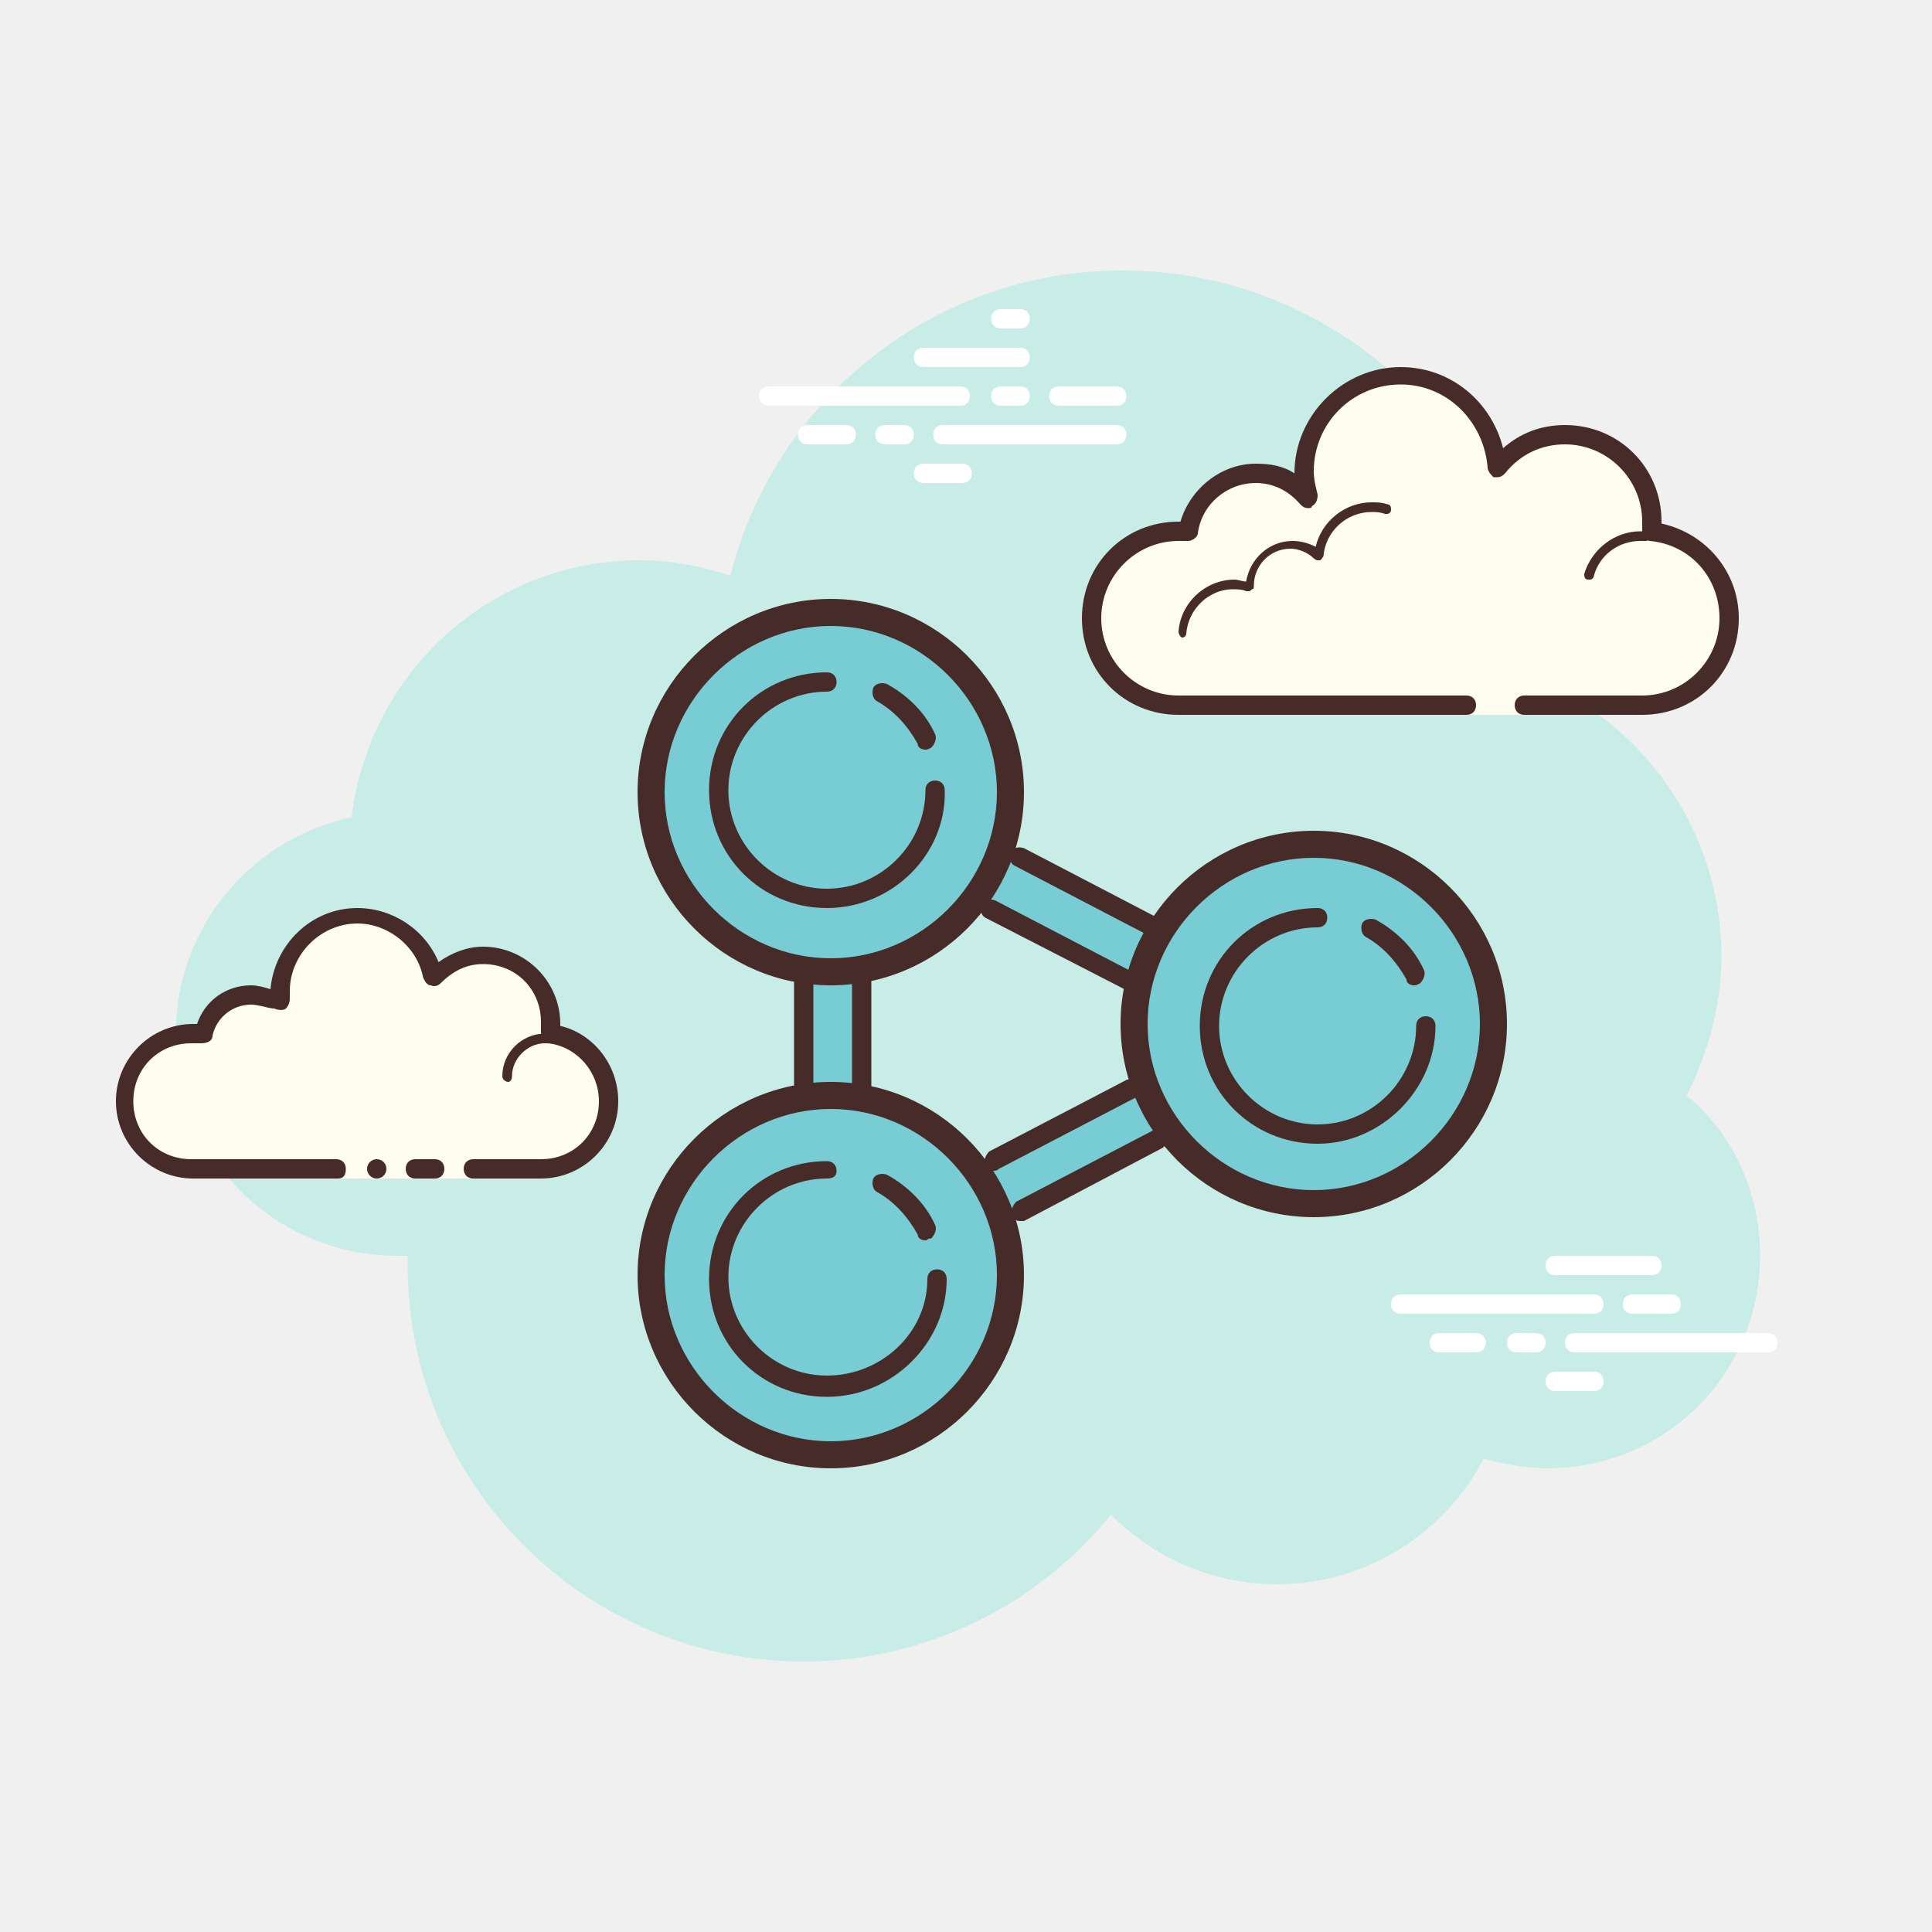
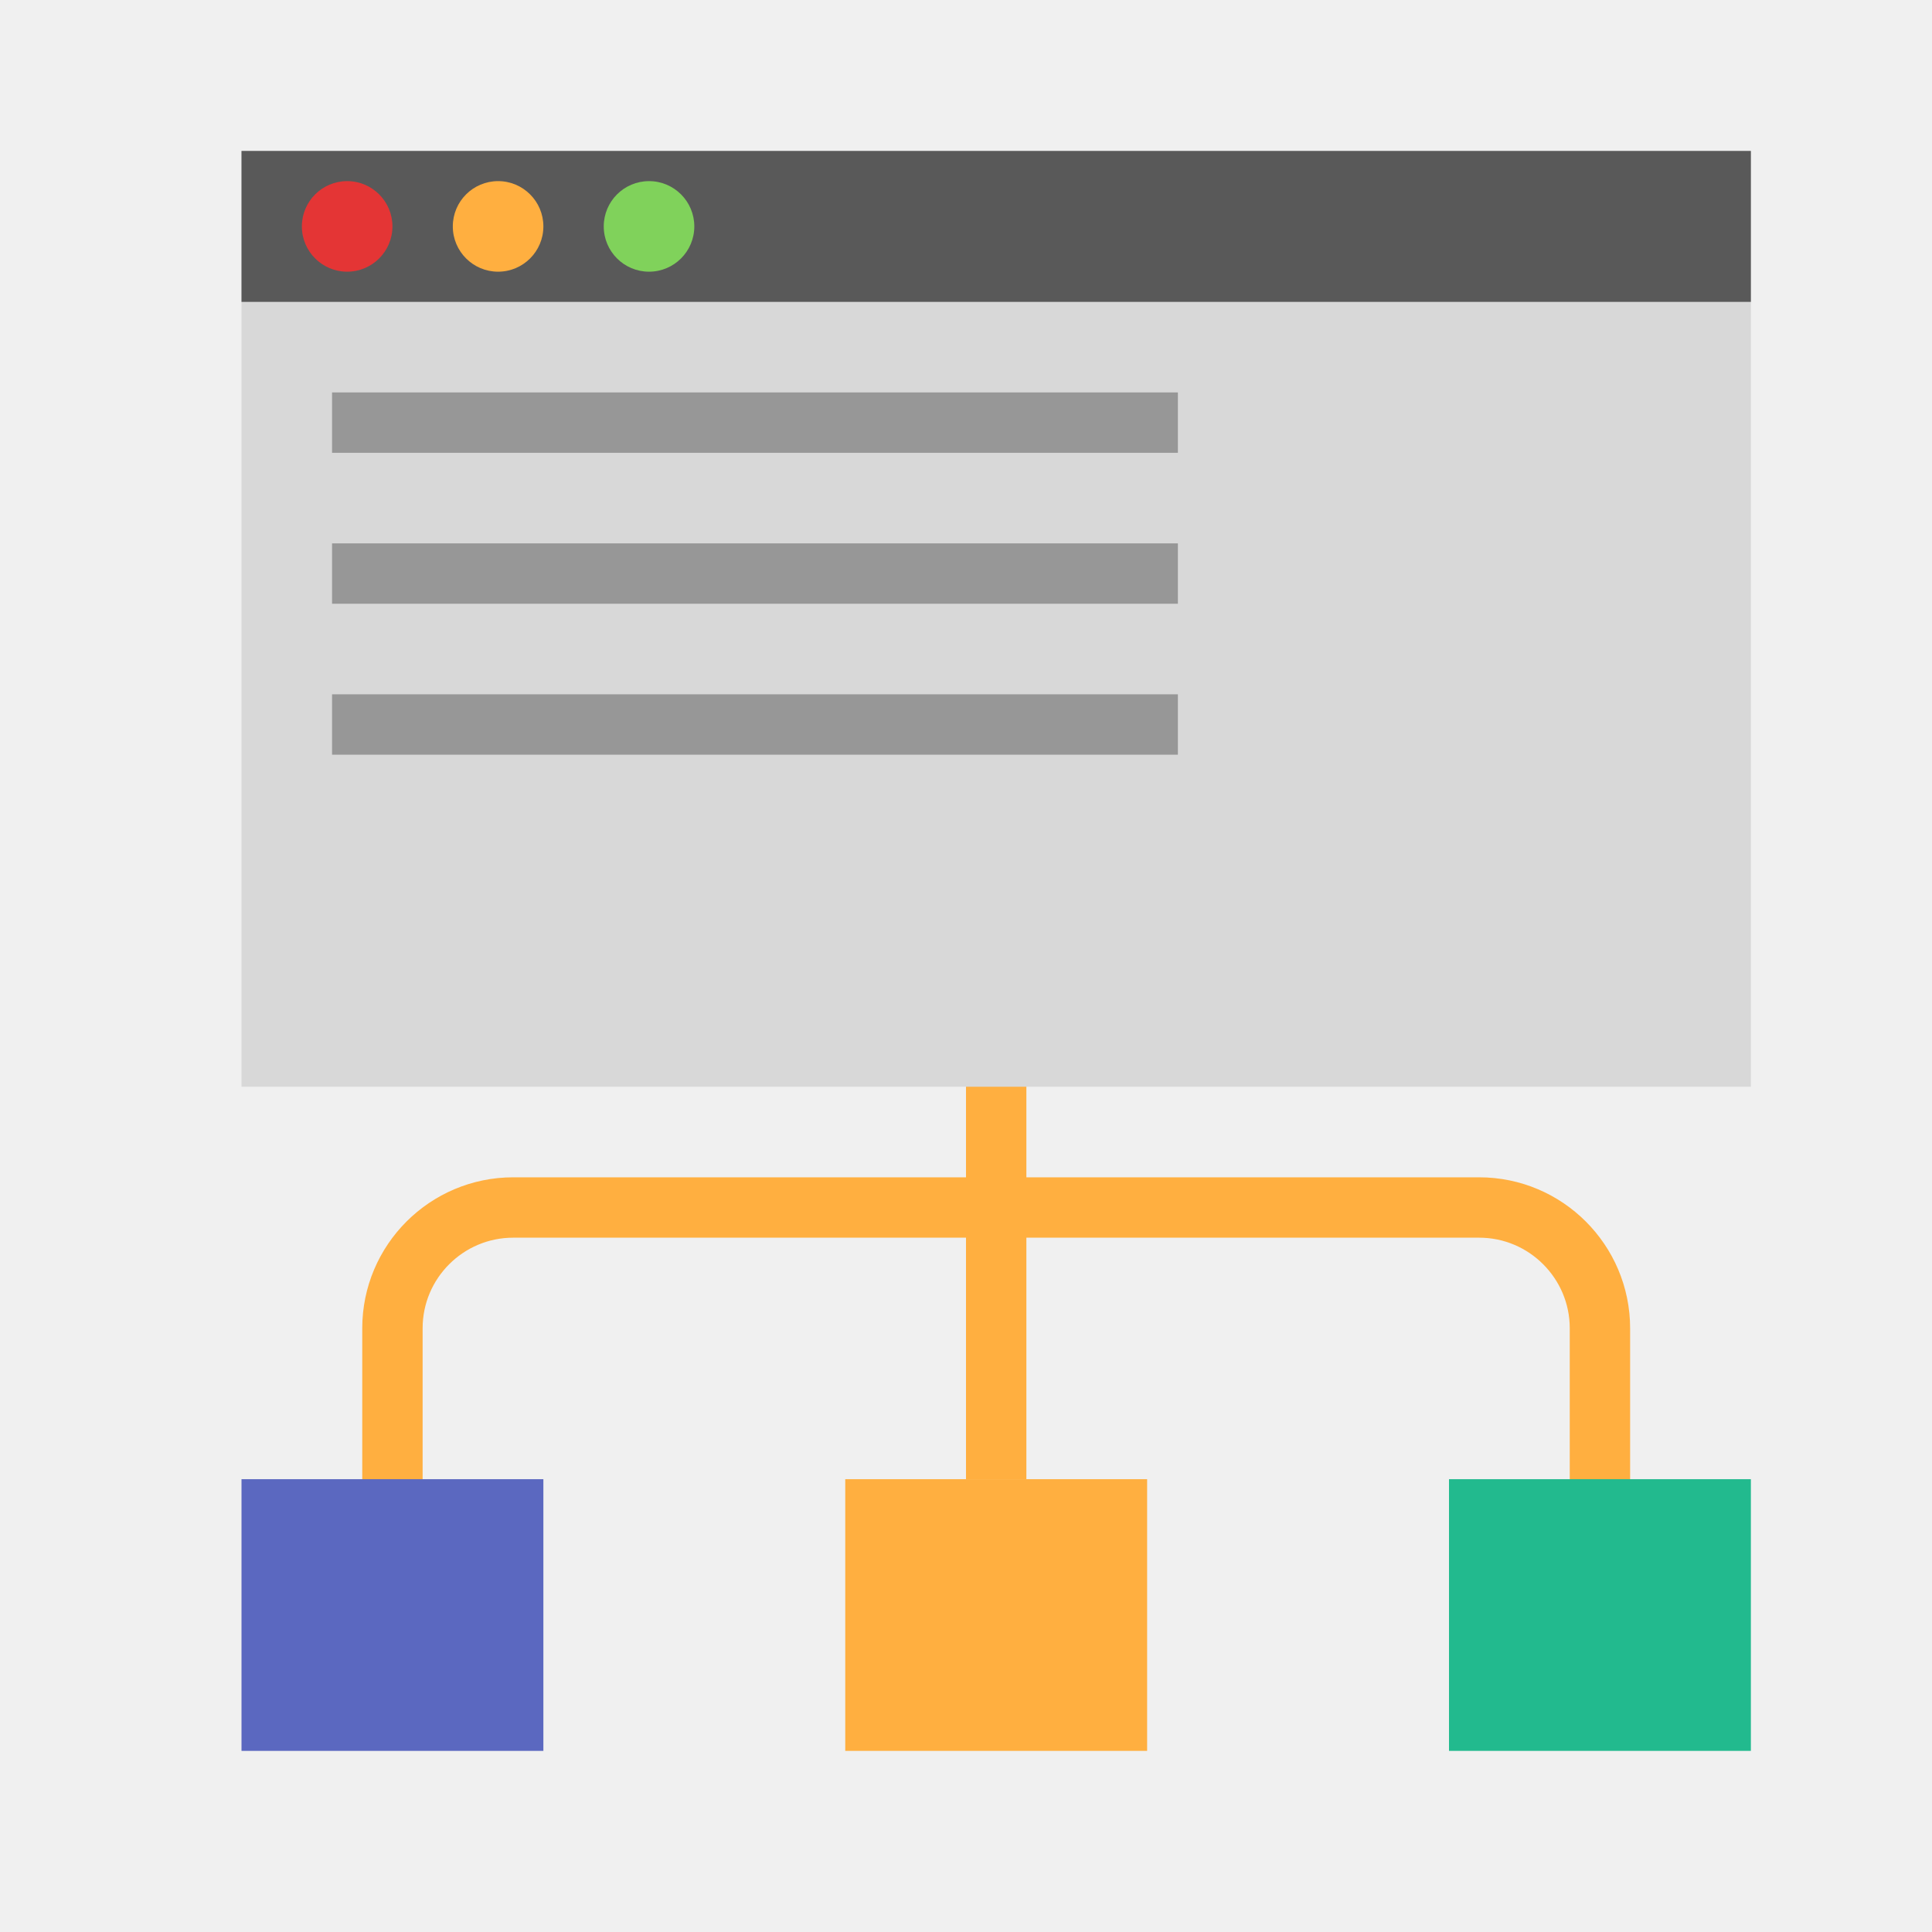
- <svg xmlns="http://www.w3.org/2000/svg" x="0px" y="0px" width="100" height="100" viewBox="0 0 100 100">
-   <path fill="#c7ede6" d="M87.3,56.7c1.1-2.2,1.8-4.6,1.8-7.2c0-6.6-4.2-12.3-10-14.5c0,0,0,0,0,0c0-11.6-9.4-21-21-21 c-9.8,0-18,6.7-20.3,15.8c-1.5-0.5-3-0.8-4.7-0.8c-7.7,0-14,5.8-14.9,13.3C13,43.4,9.1,48,9.1,53.5c0,6.4,5.1,11.5,11.5,11.5 c0.2,0,0.4,0,0.5,0c0,0.2,0,0.3,0,0.5c0,11.3,9.2,20.5,20.5,20.5c6.4,0,12.2-3,15.9-7.6c2.2,2.2,5.2,3.6,8.6,3.6 c4.7,0,8.7-2.7,10.7-6.5c1.1,0.3,2.2,0.5,3.3,0.5c6.1,0,11-4.9,11-11C91.1,61.7,89.7,58.7,87.3,56.7z" />
-   <path fill="#78cdd4" d="M41.5 48.9H44.5V58.1H41.5z" />
-   <path fill="#472b29" d="M41.6 58c-.3 0-.5-.2-.5-.5v-8c0-.3.2-.5.5-.5s.5.2.5.5v8C42.1 57.8 41.9 58 41.6 58zM44.6 58c-.3 0-.5-.2-.5-.5v-8c0-.3.2-.5.5-.5s.5.2.5.5v8C45.1 57.8 44.9 58 44.6 58z" />
-   <path fill="#78cdd4" d="M53.9 43.1H56.9V52.3H53.9z" transform="rotate(-62.528 55.446 47.646)" />
-   <path fill="#472b29" d="M58.4 51.3c-.1 0-.2 0-.2-.1L51 47.5c-.2-.1-.3-.4-.2-.7.1-.2.4-.3.7-.2l7.1 3.7c.2.1.3.4.2.7C58.7 51.2 58.5 51.3 58.4 51.3zM59.8 48.6c-.1 0-.2 0-.2-.1l-7.1-3.7c-.2-.1-.3-.4-.2-.7.1-.2.4-.3.7-.2l7.1 3.7c.2.1.3.4.2.7C60.1 48.5 59.9 48.6 59.8 48.6z" />
-   <path fill="#78cdd4" d="M51.2 58.1H60.4V61.1H51.2z" transform="rotate(-27.472 55.738 59.605)" />
-   <path fill="#472b29" d="M52.8 63.2c-.2 0-.4-.1-.4-.3-.1-.2 0-.5.2-.7l7.1-3.7c.2-.1.5 0 .7.2.1.2 0 .5-.2.7L53 63.2C53 63.2 52.9 63.2 52.8 63.2zM51.4 60.6c-.2 0-.4-.1-.4-.3-.1-.2 0-.5.2-.7l7.1-3.7c.2-.1.5 0 .7.2.1.2 0 .5-.2.7l-7.1 3.7C51.6 60.6 51.5 60.6 51.4 60.6z" />
-   <path fill="#fdfcef" d="M78.9,36.5c0,0,3.6,0,6.1,0s4.5-2,4.5-4.5c0-2.3-1.8-4.2-4.1-4.5c0-0.2,0.1-0.4,0.1-0.5c0-2.5-2-4.5-4.5-4.5 c-1.4,0-2.7,0.7-3.5,1.7c-0.1-2.6-2.3-4.7-5-4.7c-2.8,0-5,2.2-5,5c0,0.4,0.1,0.9,0.2,1.3C67,25,66.1,24.5,65,24.5 c-1.8,0-3.2,1.3-3.5,3.1c-0.2,0-0.4-0.1-0.5-0.1c-2.5,0-4.5,2-4.5,4.5s2,4.5,4.5,4.5s9.5,0,9.5,0h5.4V37h3V36.5z" />
-   <path fill="#472b29" d="M72.5,19c-3,0-5.5,2.5-5.5,5.5c0,0,0,0,0,0c-0.6-0.4-1.3-0.5-2-0.5c-1.8,0-3.4,1.3-3.9,3c0,0-0.1,0-0.1,0 c-2.8,0-5,2.2-5,5s2.2,5,5,5h14.9c0.3,0,0.5-0.2,0.5-0.5S76.2,36,75.9,36H61c-2.2,0-4-1.8-4-4s1.8-4,4-4c0.1,0,0.2,0,0.3,0l0.1,0 c0,0,0,0,0.1,0c0.2,0,0.5-0.2,0.5-0.4c0.2-1.5,1.5-2.6,3-2.6c0.9,0,1.7,0.4,2.3,1.1c0.1,0.1,0.2,0.2,0.4,0.2c0.1,0,0.2,0,0.2-0.1 c0.2-0.1,0.3-0.3,0.3-0.6c-0.1-0.4-0.2-0.8-0.2-1.2c0-2.5,2-4.5,4.5-4.5c2.4,0,4.3,1.9,4.5,4.3c0,0.2,0.2,0.4,0.3,0.5 c0.1,0,0.1,0,0.2,0c0.2,0,0.3-0.1,0.4-0.2c0.8-1,1.9-1.5,3.1-1.5c2.2,0,4,1.8,4,4c0,0.1,0,0.2,0,0.3l0,0.1c0,0.1,0,0.3,0.1,0.4 s0.2,0.2,0.3,0.2c2.1,0.2,3.6,1.9,3.6,4c0,2.2-1.8,4-4,4h-6.1c-0.3,0-0.5,0.2-0.5,0.5s0.2,0.5,0.5,0.5H85c2.8,0,5-2.2,5-5 c0-2.4-1.7-4.4-4-4.9c0,0,0-0.1,0-0.1c0-2.8-2.2-5-5-5c-1.2,0-2.3,0.4-3.2,1.2C77.2,20.8,75.1,19,72.5,19L72.5,19z" />
-   <path fill="#472b29" d="M71 26c-1.4 0-2.6 1-2.9 2.3-.4-.2-.8-.3-1.2-.3-1.2 0-2.2.9-2.4 2.1-.2 0-.4-.1-.6-.1-1.5 0-2.8 1.2-2.9 2.7 0 .1.1.3.2.3 0 0 0 0 0 0 .1 0 .2-.1.2-.2.1-1.3 1.2-2.3 2.4-2.3.2 0 .5 0 .7.1 0 0 0 0 .1 0 .1 0 .1 0 .2-.1.1 0 .1-.1.1-.2 0-1 .8-1.9 1.9-1.9.4 0 .9.2 1.2.5 0 0 .1.1.2.1 0 0 .1 0 .1 0 .1 0 .1-.1.2-.2.1-1.3 1.2-2.3 2.5-2.3.2 0 .4 0 .7.1 0 0 0 0 .1 0 .1 0 .2-.1.2-.2 0-.1 0-.3-.2-.3C71.5 26 71.3 26 71 26L71 26zM84.9 27.5c-1.3 0-2.5.9-2.9 2.2 0 .1 0 .3.2.3 0 0 0 0 .1 0 .1 0 .2-.1.2-.2.3-1.1 1.3-1.8 2.4-1.8.1 0 .2 0 .3 0 0 0 0 0 0 0 .1 0 .2-.1.2-.2 0-.1-.1-.3-.2-.3C85.2 27.5 85 27.5 84.9 27.5L84.9 27.5z" />
-   <path fill="#fff" d="M49.7 21h-9.9c-.3 0-.5-.2-.5-.5s.2-.5.5-.5h9.9c.3 0 .5.2.5.5S50 21 49.7 21zM52.8 21h-1c-.3 0-.5-.2-.5-.5s.2-.5.5-.5h1c.3 0 .5.2.5.5S53.1 21 52.8 21zM57.8 23h-9c-.3 0-.5-.2-.5-.5s.2-.5.5-.5h9c.3 0 .5.2.5.5S58.1 23 57.8 23zM46.8 23h-1c-.3 0-.5-.2-.5-.5s.2-.5.5-.5h1c.3 0 .5.2.5.5S47.1 23 46.8 23zM43.8 23h-2c-.3 0-.5-.2-.5-.5s.2-.5.5-.5h2c.3 0 .5.2.5.5S44.1 23 43.8 23zM49.8 25h-2c-.3 0-.5-.2-.5-.5s.2-.5.5-.5h2c.3 0 .5.2.5.5S50.1 25 49.8 25zM52.8 16c-.2 0-.8 0-1 0-.3 0-.5.2-.5.5s.2.5.5.5c.2 0 .8 0 1 0 .3 0 .5-.2.5-.5S53.1 16 52.8 16zM52.8 18c-.2 0-4.8 0-5 0-.3 0-.5.2-.5.5s.2.5.5.5c.2 0 4.8 0 5 0 .3 0 .5-.2.5-.5S53.1 18 52.8 18zM57.8 20c-.2 0-2.8 0-3 0-.3 0-.5.2-.5.5s.2.5.5.5c.2 0 2.8 0 3 0 .3 0 .5-.2.5-.5S58.1 20 57.8 20z" />
-   <g>
-     <path fill="#fff" d="M82.5 68h-10c-.3 0-.5-.2-.5-.5s.2-.5.5-.5h10c.3 0 .5.2.5.5S82.8 68 82.5 68zM86.5 68h-2c-.3 0-.5-.2-.5-.5s.2-.5.5-.5h2c.3 0 .5.2.5.5S86.8 68 86.5 68zM91.5 70h-10c-.3 0-.5-.2-.5-.5s.2-.5.5-.5h10c.3 0 .5.2.5.5S91.8 70 91.5 70zM79.5 70h-1c-.3 0-.5-.2-.5-.5s.2-.5.5-.5h1c.3 0 .5.2.5.5S79.8 70 79.5 70zM76.4 70h-1.9c-.3 0-.5-.2-.5-.5s.2-.5.5-.5h1.9c.3 0 .5.2.5.5S76.7 70 76.4 70zM85.5 66h-5c-.3 0-.5-.2-.5-.5s.2-.5.5-.5h5c.3 0 .5.2.5.5S85.8 66 85.5 66zM82.5 72h-2c-.3 0-.5-.2-.5-.5s.2-.5.5-.5h2c.3 0 .5.2.5.5S82.8 72 82.5 72z" />
-   </g>
-   <g>
-     <path fill="#fdfcef" d="M24.5,60.5c0,0,1.6,0,3.5,0s3.5-1.6,3.5-3.5c0-1.8-1.3-3.2-3.1-3.5c0-0.2,0.1-0.4,0.1-0.5 c0-1.9-1.6-3.5-3.5-3.5c-1,0-2,0.5-2.6,1.2c-0.4-1.8-2-3.2-3.9-3.2c-2.2,0-4,1.8-4,4c0,0.2,0,0.4,0.1,0.6c-0.4-0.3-1-0.6-1.6-0.6 c-1.2,0-2.2,0.9-2.5,2.1c-0.2,0-0.4-0.1-0.5-0.1c-1.9,0-3.5,1.6-3.5,3.5s1.6,3.5,3.5,3.5s7.5,0,7.5,0V61h7V60.5z" />
-     <path fill="#472b29" d="M26.3 56c-.1 0-.3-.1-.3-.3 0-1.2 1-2.2 2.2-2.2 0 0 .7 0 1.2.1.1 0 .2.2.2.3 0 .1-.2.2-.3.2C28.9 54 28.2 54 28.2 54c-.9 0-1.7.8-1.7 1.7C26.5 55.9 26.4 56 26.3 56zM19.5 60A.5.5 0 1 0 19.5 61 .5.5 0 1 0 19.5 60z" />
-     <path fill="#472b29" d="M28,61h-3.5c-0.3,0-0.5-0.2-0.5-0.5s0.2-0.5,0.5-0.5H28c1.7,0,3-1.3,3-3c0-1.5-1.1-2.8-2.6-3 c-0.1,0-0.3-0.1-0.3-0.2s-0.1-0.2-0.1-0.4c0-0.2,0-0.3,0-0.5c0-1.7-1.3-3-3-3c-0.9,0-1.6,0.4-2.2,1c-0.1,0.1-0.3,0.2-0.5,0.1 c-0.2,0-0.3-0.2-0.4-0.4c-0.3-1.6-1.8-2.8-3.4-2.8c-1.9,0-3.5,1.6-3.5,3.5c0,0.1,0,0.3,0,0.4c0,0.2-0.1,0.4-0.2,0.5 s-0.4,0.1-0.6,0C13.9,52.2,13.4,52,13,52c-1,0-1.8,0.7-2,1.6c0,0.3-0.3,0.4-0.6,0.4c-0.2,0-0.3,0-0.5,0c-1.7,0-3,1.3-3,3 s1.3,3,3,3h7.5c0.3,0,0.5,0.2,0.5,0.5S17.8,61,17.5,61H10c-2.2,0-4-1.8-4-4s1.8-4,4-4c0.1,0,0.1,0,0.2,0c0.4-1.2,1.5-2,2.8-2 c0.3,0,0.7,0.1,1,0.2c0.2-2.3,2.1-4.2,4.5-4.2c1.8,0,3.5,1.1,4.2,2.8c0.7-0.5,1.5-0.8,2.3-0.8c2.2,0,4,1.8,4,4c0,0,0,0.1,0,0.1 c1.7,0.4,3,2,3,3.9C32,59.2,30.2,61,28,61z" />
-     <path fill="#472b29" d="M22.5,60c-0.2,0-0.8,0-1,0c-0.3,0-0.5,0.2-0.5,0.5s0.2,0.5,0.5,0.5c0.2,0,0.8,0,1,0c0.3,0,0.5-0.2,0.5-0.5 S22.8,60,22.5,60z" />
-   </g>
-   <g>
-     <path fill="#78cdd4" d="M68 43.7A9.3 9.3 0 1 0 68 62.3A9.3 9.3 0 1 0 68 43.7Z" />
-     <path fill="#472b29" d="M68,44.4c4.7,0,8.6,3.9,8.6,8.6s-3.9,8.6-8.6,8.6s-8.6-3.9-8.6-8.6S63.3,44.4,68,44.4 M68,43 c-5.5,0-10,4.5-10,10s4.5,10,10,10s10-4.5,10-10S73.5,43,68,43L68,43z" />
-   </g>
-   <g>
-     <path fill="#472b29" d="M68.2 59.2c-3.4 0-6.1-2.7-6.1-6.1 0-3.4 2.7-6.1 6.1-6.1.3 0 .5.2.5.5s-.2.5-.5.5c-2.8 0-5.1 2.3-5.1 5.1s2.3 5.1 5.1 5.1 5.1-2.3 5.1-5.1c0-.3.2-.5.5-.5s.5.2.5.5C74.3 56.4 71.5 59.2 68.2 59.2zM73.2 51c-.2 0-.4-.1-.4-.3-.5-.9-1.2-1.7-2.1-2.2-.2-.1-.3-.4-.2-.7.1-.2.4-.3.7-.2 1.1.6 2 1.5 2.5 2.6.1.2 0 .5-.2.7C73.3 51 73.3 51 73.2 51z" />
-   </g>
-   <g>
-     <path fill="#78cdd4" d="M43 31.7A9.3 9.3 0 1 0 43 50.3A9.3 9.3 0 1 0 43 31.7Z" />
-     <path fill="#472b29" d="M43,32.4c4.7,0,8.6,3.9,8.6,8.6s-3.9,8.6-8.6,8.6s-8.6-3.9-8.6-8.6S38.3,32.4,43,32.4 M43,31 c-5.5,0-10,4.5-10,10s4.5,10,10,10s10-4.5,10-10S48.5,31,43,31L43,31z" />
-   </g>
-   <g>
-     <path fill="#472b29" d="M42.8 47c-3.4 0-6.1-2.7-6.1-6.1s2.7-6.1 6.1-6.1c.3 0 .5.2.5.5s-.2.5-.5.5c-2.8 0-5.1 2.3-5.1 5.1S40 46 42.8 46s5.1-2.3 5.1-5.1c0-.3.2-.5.5-.5s.5.2.5.5C49 44.2 46.2 47 42.8 47zM47.9 38.8c-.2 0-.4-.1-.4-.3-.5-.9-1.2-1.7-2.1-2.2-.2-.1-.3-.4-.2-.7.1-.2.4-.3.7-.2 1.1.6 2 1.5 2.5 2.6.1.2 0 .5-.2.7C48 38.8 48 38.8 47.9 38.8z" />
-   </g>
-   <g>
-     <path fill="#78cdd4" d="M43 56.7A9.3 9.3 0 1 0 43 75.3A9.3 9.3 0 1 0 43 56.7Z" />
-     <path fill="#472b29" d="M43,57.4c4.7,0,8.6,3.9,8.6,8.6s-3.9,8.6-8.6,8.6s-8.6-3.9-8.6-8.6S38.3,57.4,43,57.4 M43,56 c-5.5,0-10,4.5-10,10s4.5,10,10,10s10-4.5,10-10S48.5,56,43,56L43,56z" />
-   </g>
-   <g>
-     <path fill="#472b29" d="M42.8 72.3c-3.4 0-6.1-2.7-6.1-6.1s2.7-6.1 6.1-6.1c.3 0 .5.2.5.5S43.1 61 42.8 61c-2.8 0-5.1 2.3-5.1 5.1s2.3 5.1 5.1 5.1S48 69 48 66.2c0-.3.2-.5.5-.5s.5.2.5.5C49 69.5 46.2 72.3 42.8 72.3zM47.9 64.2c-.2 0-.4-.1-.4-.3-.5-.9-1.2-1.7-2.1-2.2-.2-.1-.3-.4-.2-.7.1-.2.4-.3.7-.2 1.1.6 2 1.5 2.5 2.6.1.2 0 .5-.2.7C48 64.1 48 64.2 47.9 64.2z" />
+ <svg xmlns="http://www.w3.org/2000/svg" width="800px" height="800px" viewBox="0 0 64 64">
+   <g fill="none" fill-rule="evenodd">
+     <path stroke="#FFAF40" stroke-linecap="square" stroke-width="2" d="M33,48 L33,34" />
+     <path stroke="#FFAF40" stroke-linecap="round" stroke-width="2" d="M13,49 L13,44 L13,44 C13,41.791 14.796,40 17,40 L49,40 C51.209,40 53,41.8 53,44 L53,49" />
+     <rect width="50" height="31" x="8" y="5" fill="#D8D8D8" />
+     <rect width="50" height="5" x="8" y="5" fill="#595959" />
+     <circle cx="11.5" cy="7.5" r="1.5" fill="#E43535" />
+     <circle cx="16.5" cy="7.5" r="1.5" fill="#FFAF40" />
+     <circle cx="21.5" cy="7.5" r="1.5" fill="#80D25B" />
+     <path stroke="#979797" stroke-linecap="square" stroke-width="2" d="M12 14L38.019 14M12 24L38.019 24M12 19L38.019 19" />
+     <rect width="10" height="9" x="8" y="49" fill="#5B68C0" />
+     <rect width="10" height="9" x="48" y="49" fill="#22BA8E" />
+     <rect width="10" height="9" x="28" y="49" fill="#FFAF40" />
  </g>
</svg>
